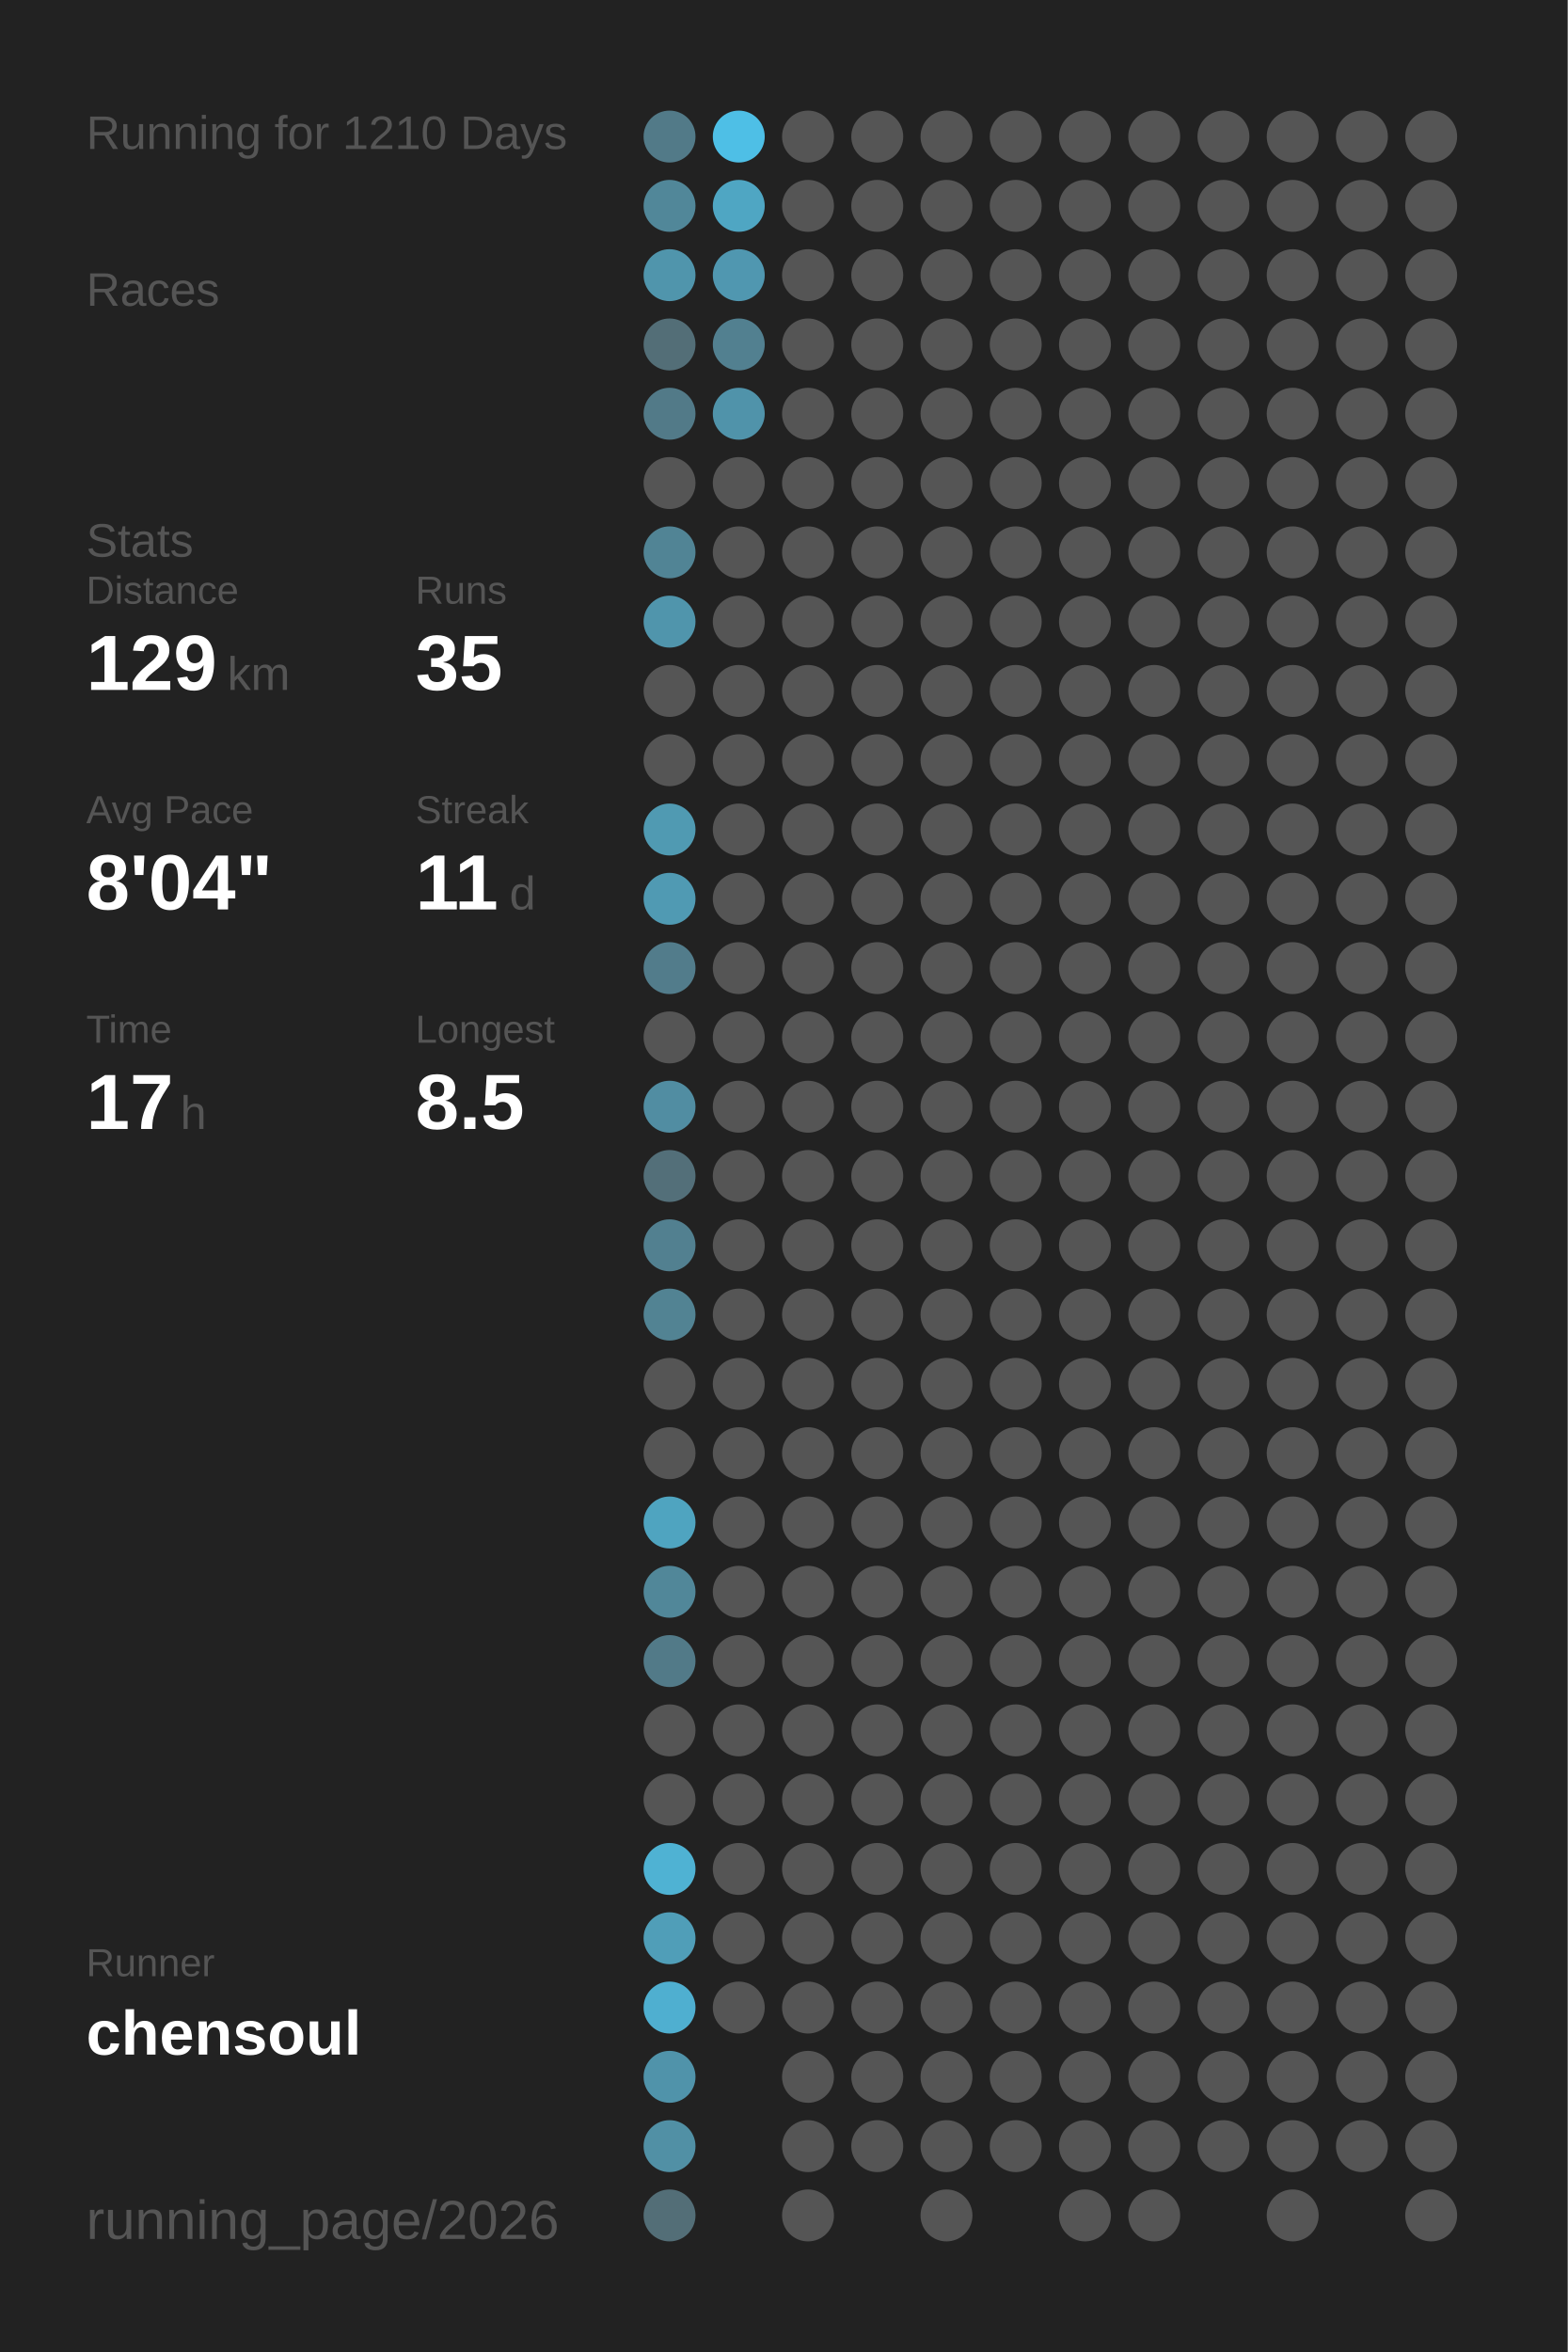
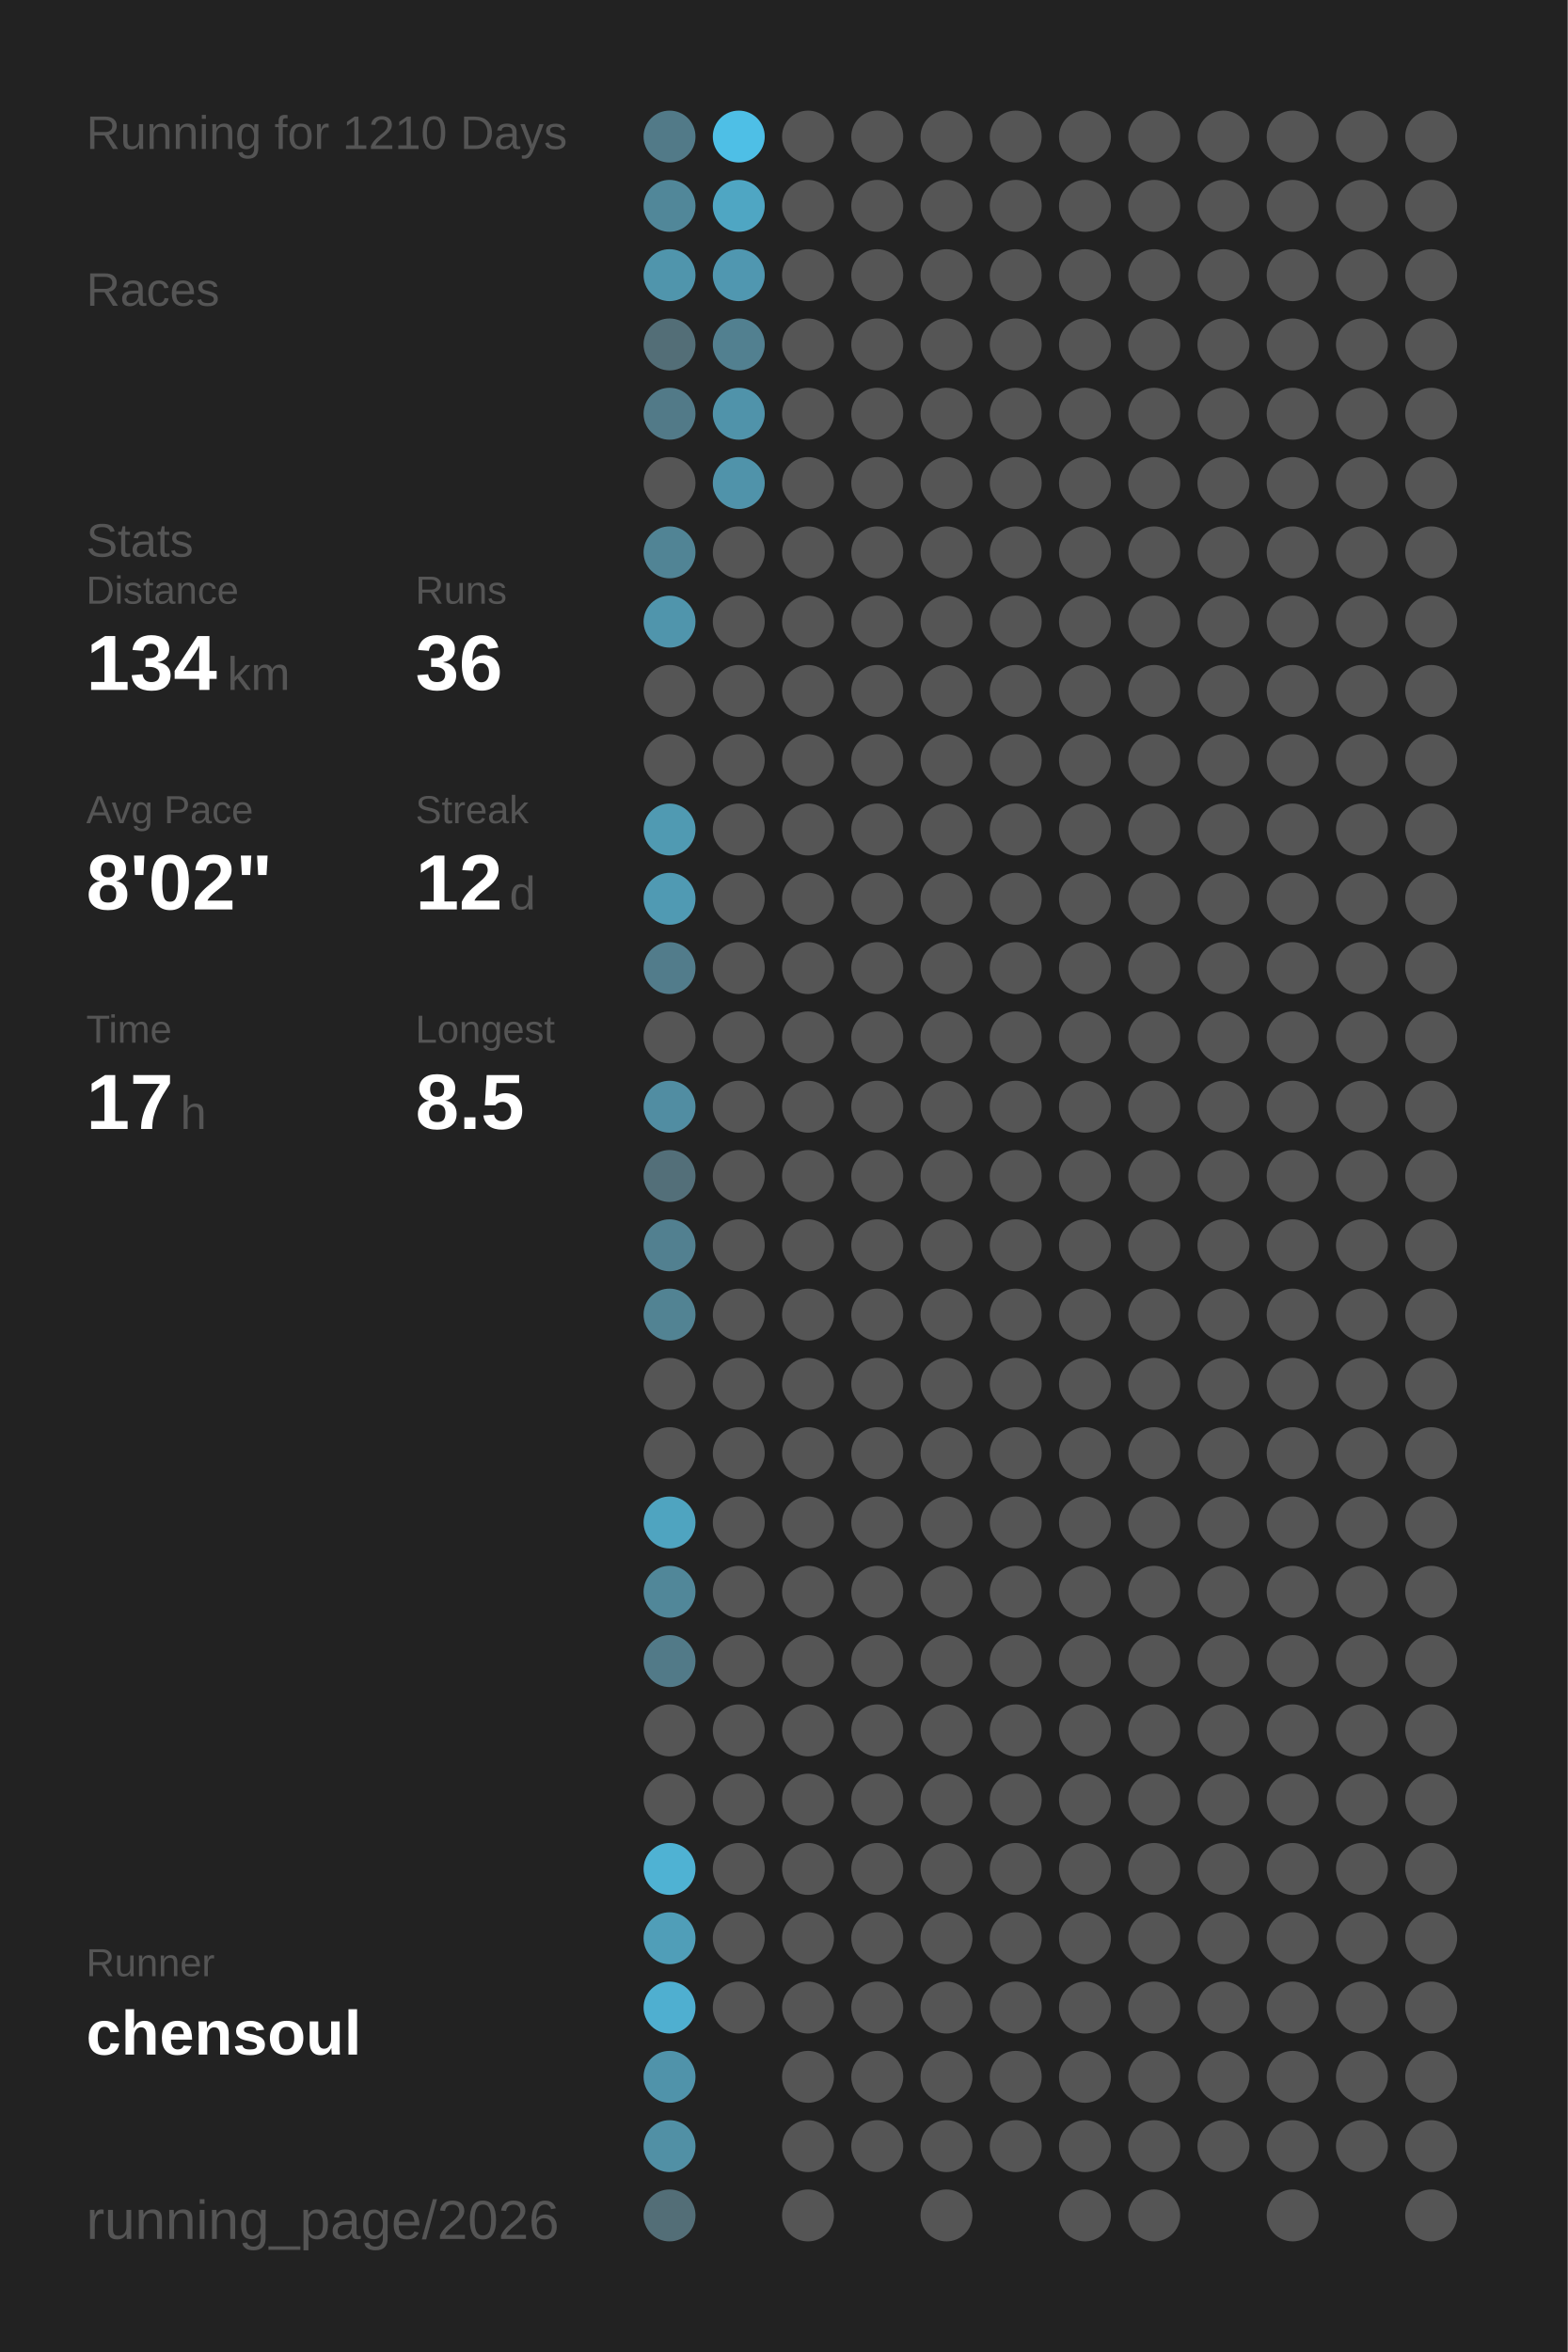
<svg xmlns="http://www.w3.org/2000/svg" baseProfile="full" height="300mm" version="1.1" viewBox="0,0,200,300" width="200mm">
  <defs />
  <rect fill="#222222" height="300" width="200" x="0" y="0" />
  <text fill="#555555" style="font-size:6px; font-family:Arial;" x="11" y="19">Running for 1210 Days</text>
  <text fill="#555555" style="font-size:6px; font-family:Arial;" x="11" y="39">Races</text>
  <text fill="#555555" style="font-size:6px; font-family:Arial;" x="11" y="71">Stats</text>
  <text fill="#555555" style="font-size:5px; font-family:Arial;" x="11" y="77">Distance</text>
-   <text fill="#FFFFFF" style="font-size:10px; font-family:Arial; font-weight:bold;" x="11" y="88">129</text>
+   <text fill="#FFFFFF" style="font-size:10px; font-family:Arial; font-weight:bold;" x="11" y="88">134</text>
  <text fill="#555555" style="font-size:6px; font-family:Arial;" x="29" y="88">km</text>
  <text fill="#555555" style="font-size:5px; font-family:Arial;" x="53" y="77">Runs</text>
-   <text fill="#FFFFFF" style="font-size:10px; font-family:Arial; font-weight:bold;" x="53" y="88">35</text>
+   <text fill="#FFFFFF" style="font-size:10px; font-family:Arial; font-weight:bold;" x="53" y="88">36</text>
  <text fill="#555555" style="font-size:5px; font-family:Arial;" x="11" y="105">Avg Pace</text>
-   <text fill="#FFFFFF" style="font-size:10px; font-family:Arial; font-weight:bold;" x="11" y="116">8'04"</text>
+   <text fill="#FFFFFF" style="font-size:10px; font-family:Arial; font-weight:bold;" x="11" y="116">8'02"</text>
  <text fill="#555555" style="font-size:5px; font-family:Arial;" x="53" y="105">Streak</text>
-   <text fill="#FFFFFF" style="font-size:10px; font-family:Arial; font-weight:bold;" x="53" y="116">11</text>
+   <text fill="#FFFFFF" style="font-size:10px; font-family:Arial; font-weight:bold;" x="53" y="116">12</text>
  <text fill="#555555" style="font-size:6px; font-family:Arial;" x="65" y="116">d</text>
  <text fill="#555555" style="font-size:5px; font-family:Arial;" x="11" y="133">Time</text>
  <text fill="#FFFFFF" style="font-size:10px; font-family:Arial; font-weight:bold;" x="11" y="144">17</text>
  <text fill="#555555" style="font-size:6px; font-family:Arial;" x="23" y="144">h</text>
  <text fill="#555555" style="font-size:5px; font-family:Arial;" x="53" y="133">Longest</text>
  <text fill="#FFFFFF" style="font-size:10px; font-family:Arial; font-weight:bold;" x="53" y="144">8.5</text>
  <text fill="#555555" style="font-size:5px; font-family:Arial;" x="11" y="252.065">Runner</text>
  <text fill="#FFFFFF" style="font-size:8px; font-family:Arial; font-weight:bold;" x="11" y="262.065">chensoul</text>
  <text fill="#555555" style="font-size:7px; font-family:Arial;" x="11" y="285.581">running_page/2026</text>
  <circle cx="85.417" cy="17.419" fill="#527a88" r="3.312" />
  <circle cx="85.417" cy="26.258" fill="#518799" r="3.312" />
  <circle cx="85.417" cy="35.097" fill="#5095ac" r="3.312" />
  <circle cx="85.417" cy="43.935" fill="#536e77" r="3.312" />
  <circle cx="85.417" cy="52.774" fill="#527a88" r="3.312" />
  <circle cx="85.417" cy="61.613" fill="#555555" r="3.312" />
  <circle cx="85.417" cy="70.452" fill="#518495" r="3.312" />
  <circle cx="85.417" cy="79.29" fill="#5095ac" r="3.312" />
  <circle cx="85.417" cy="88.129" fill="#555555" r="3.312" />
  <circle cx="85.417" cy="96.968" fill="#555555" r="3.312" />
  <circle cx="85.417" cy="105.806" fill="#509ab2" r="3.312" />
  <circle cx="85.417" cy="114.645" fill="#509ab3" r="3.312" />
  <circle cx="85.417" cy="123.484" fill="#527c8b" r="3.312" />
  <circle cx="85.417" cy="132.323" fill="#555555" r="3.312" />
  <circle cx="85.417" cy="141.161" fill="#518da2" r="3.312" />
  <circle cx="85.417" cy="150" fill="#536f79" r="3.312" />
  <circle cx="85.417" cy="158.839" fill="#528090" r="3.312" />
  <circle cx="85.417" cy="167.677" fill="#528393" r="3.312" />
  <circle cx="85.417" cy="176.516" fill="#555555" r="3.312" />
  <circle cx="85.417" cy="185.355" fill="#555555" r="3.312" />
  <circle cx="85.417" cy="194.194" fill="#4fa4c0" r="3.312" />
  <circle cx="85.417" cy="203.032" fill="#518799" r="3.312" />
  <circle cx="85.417" cy="211.871" fill="#527a88" r="3.312" />
  <circle cx="85.417" cy="220.71" fill="#555555" r="3.312" />
  <circle cx="85.417" cy="229.548" fill="#555555" r="3.312" />
  <circle cx="85.417" cy="238.387" fill="#4fb2d3" r="3.312" />
  <circle cx="85.417" cy="247.226" fill="#509eb8" r="3.312" />
  <circle cx="85.417" cy="256.065" fill="#4fafd0" r="3.312" />
  <circle cx="85.417" cy="264.903" fill="#5093aa" r="3.312" />
  <circle cx="85.417" cy="273.742" fill="#5190a5" r="3.312" />
  <circle cx="85.417" cy="282.581" fill="#536e77" r="3.312" />
  <circle cx="94.25" cy="17.419" fill="#4ebfe6" r="3.312" />
  <circle cx="94.25" cy="26.258" fill="#4fa6c3" r="3.312" />
  <circle cx="94.25" cy="35.097" fill="#5097b0" r="3.312" />
  <circle cx="94.25" cy="43.935" fill="#528090" r="3.312" />
  <circle cx="94.25" cy="52.774" fill="#5093aa" r="3.312" />
-   <circle cx="94.25" cy="61.613" fill="#555555" r="3.312" />
+   <circle cx="94.25" cy="61.613" fill="#5093aa" r="3.312" />
  <circle cx="94.25" cy="70.452" fill="#555555" r="3.312" />
  <circle cx="94.25" cy="79.29" fill="#555555" r="3.312" />
  <circle cx="94.25" cy="88.129" fill="#555555" r="3.312" />
  <circle cx="94.25" cy="96.968" fill="#555555" r="3.312" />
  <circle cx="94.25" cy="105.806" fill="#555555" r="3.312" />
  <circle cx="94.25" cy="114.645" fill="#555555" r="3.312" />
  <circle cx="94.25" cy="123.484" fill="#555555" r="3.312" />
  <circle cx="94.25" cy="132.323" fill="#555555" r="3.312" />
  <circle cx="94.25" cy="141.161" fill="#555555" r="3.312" />
  <circle cx="94.25" cy="150" fill="#555555" r="3.312" />
  <circle cx="94.25" cy="158.839" fill="#555555" r="3.312" />
  <circle cx="94.25" cy="167.677" fill="#555555" r="3.312" />
  <circle cx="94.25" cy="176.516" fill="#555555" r="3.312" />
  <circle cx="94.25" cy="185.355" fill="#555555" r="3.312" />
  <circle cx="94.25" cy="194.194" fill="#555555" r="3.312" />
  <circle cx="94.25" cy="203.032" fill="#555555" r="3.312" />
  <circle cx="94.25" cy="211.871" fill="#555555" r="3.312" />
  <circle cx="94.25" cy="220.71" fill="#555555" r="3.312" />
  <circle cx="94.25" cy="229.548" fill="#555555" r="3.312" />
  <circle cx="94.25" cy="238.387" fill="#555555" r="3.312" />
  <circle cx="94.25" cy="247.226" fill="#555555" r="3.312" />
  <circle cx="94.25" cy="256.065" fill="#555555" r="3.312" />
  <circle cx="103.083" cy="17.419" fill="#555555" r="3.312" />
  <circle cx="103.083" cy="26.258" fill="#555555" r="3.312" />
  <circle cx="103.083" cy="35.097" fill="#555555" r="3.312" />
  <circle cx="103.083" cy="43.935" fill="#555555" r="3.312" />
  <circle cx="103.083" cy="52.774" fill="#555555" r="3.312" />
  <circle cx="103.083" cy="61.613" fill="#555555" r="3.312" />
  <circle cx="103.083" cy="70.452" fill="#555555" r="3.312" />
  <circle cx="103.083" cy="79.29" fill="#555555" r="3.312" />
  <circle cx="103.083" cy="88.129" fill="#555555" r="3.312" />
  <circle cx="103.083" cy="96.968" fill="#555555" r="3.312" />
  <circle cx="103.083" cy="105.806" fill="#555555" r="3.312" />
  <circle cx="103.083" cy="114.645" fill="#555555" r="3.312" />
  <circle cx="103.083" cy="123.484" fill="#555555" r="3.312" />
  <circle cx="103.083" cy="132.323" fill="#555555" r="3.312" />
  <circle cx="103.083" cy="141.161" fill="#555555" r="3.312" />
  <circle cx="103.083" cy="150" fill="#555555" r="3.312" />
  <circle cx="103.083" cy="158.839" fill="#555555" r="3.312" />
  <circle cx="103.083" cy="167.677" fill="#555555" r="3.312" />
  <circle cx="103.083" cy="176.516" fill="#555555" r="3.312" />
  <circle cx="103.083" cy="185.355" fill="#555555" r="3.312" />
  <circle cx="103.083" cy="194.194" fill="#555555" r="3.312" />
  <circle cx="103.083" cy="203.032" fill="#555555" r="3.312" />
  <circle cx="103.083" cy="211.871" fill="#555555" r="3.312" />
  <circle cx="103.083" cy="220.71" fill="#555555" r="3.312" />
  <circle cx="103.083" cy="229.548" fill="#555555" r="3.312" />
  <circle cx="103.083" cy="238.387" fill="#555555" r="3.312" />
  <circle cx="103.083" cy="247.226" fill="#555555" r="3.312" />
  <circle cx="103.083" cy="256.065" fill="#555555" r="3.312" />
  <circle cx="103.083" cy="264.903" fill="#555555" r="3.312" />
  <circle cx="103.083" cy="273.742" fill="#555555" r="3.312" />
  <circle cx="103.083" cy="282.581" fill="#555555" r="3.312" />
  <circle cx="111.917" cy="17.419" fill="#555555" r="3.312" />
  <circle cx="111.917" cy="26.258" fill="#555555" r="3.312" />
  <circle cx="111.917" cy="35.097" fill="#555555" r="3.312" />
  <circle cx="111.917" cy="43.935" fill="#555555" r="3.312" />
  <circle cx="111.917" cy="52.774" fill="#555555" r="3.312" />
  <circle cx="111.917" cy="61.613" fill="#555555" r="3.312" />
  <circle cx="111.917" cy="70.452" fill="#555555" r="3.312" />
  <circle cx="111.917" cy="79.29" fill="#555555" r="3.312" />
  <circle cx="111.917" cy="88.129" fill="#555555" r="3.312" />
  <circle cx="111.917" cy="96.968" fill="#555555" r="3.312" />
  <circle cx="111.917" cy="105.806" fill="#555555" r="3.312" />
  <circle cx="111.917" cy="114.645" fill="#555555" r="3.312" />
  <circle cx="111.917" cy="123.484" fill="#555555" r="3.312" />
  <circle cx="111.917" cy="132.323" fill="#555555" r="3.312" />
  <circle cx="111.917" cy="141.161" fill="#555555" r="3.312" />
  <circle cx="111.917" cy="150" fill="#555555" r="3.312" />
  <circle cx="111.917" cy="158.839" fill="#555555" r="3.312" />
  <circle cx="111.917" cy="167.677" fill="#555555" r="3.312" />
  <circle cx="111.917" cy="176.516" fill="#555555" r="3.312" />
  <circle cx="111.917" cy="185.355" fill="#555555" r="3.312" />
  <circle cx="111.917" cy="194.194" fill="#555555" r="3.312" />
  <circle cx="111.917" cy="203.032" fill="#555555" r="3.312" />
  <circle cx="111.917" cy="211.871" fill="#555555" r="3.312" />
  <circle cx="111.917" cy="220.71" fill="#555555" r="3.312" />
  <circle cx="111.917" cy="229.548" fill="#555555" r="3.312" />
  <circle cx="111.917" cy="238.387" fill="#555555" r="3.312" />
  <circle cx="111.917" cy="247.226" fill="#555555" r="3.312" />
  <circle cx="111.917" cy="256.065" fill="#555555" r="3.312" />
  <circle cx="111.917" cy="264.903" fill="#555555" r="3.312" />
  <circle cx="111.917" cy="273.742" fill="#555555" r="3.312" />
  <circle cx="120.75" cy="17.419" fill="#555555" r="3.312" />
  <circle cx="120.75" cy="26.258" fill="#555555" r="3.312" />
  <circle cx="120.75" cy="35.097" fill="#555555" r="3.312" />
  <circle cx="120.75" cy="43.935" fill="#555555" r="3.312" />
  <circle cx="120.75" cy="52.774" fill="#555555" r="3.312" />
  <circle cx="120.75" cy="61.613" fill="#555555" r="3.312" />
  <circle cx="120.75" cy="70.452" fill="#555555" r="3.312" />
  <circle cx="120.75" cy="79.29" fill="#555555" r="3.312" />
  <circle cx="120.75" cy="88.129" fill="#555555" r="3.312" />
  <circle cx="120.75" cy="96.968" fill="#555555" r="3.312" />
  <circle cx="120.75" cy="105.806" fill="#555555" r="3.312" />
  <circle cx="120.75" cy="114.645" fill="#555555" r="3.312" />
  <circle cx="120.75" cy="123.484" fill="#555555" r="3.312" />
  <circle cx="120.75" cy="132.323" fill="#555555" r="3.312" />
  <circle cx="120.75" cy="141.161" fill="#555555" r="3.312" />
  <circle cx="120.75" cy="150" fill="#555555" r="3.312" />
  <circle cx="120.75" cy="158.839" fill="#555555" r="3.312" />
  <circle cx="120.75" cy="167.677" fill="#555555" r="3.312" />
  <circle cx="120.75" cy="176.516" fill="#555555" r="3.312" />
  <circle cx="120.75" cy="185.355" fill="#555555" r="3.312" />
  <circle cx="120.75" cy="194.194" fill="#555555" r="3.312" />
  <circle cx="120.75" cy="203.032" fill="#555555" r="3.312" />
  <circle cx="120.75" cy="211.871" fill="#555555" r="3.312" />
  <circle cx="120.75" cy="220.71" fill="#555555" r="3.312" />
  <circle cx="120.75" cy="229.548" fill="#555555" r="3.312" />
  <circle cx="120.75" cy="238.387" fill="#555555" r="3.312" />
  <circle cx="120.75" cy="247.226" fill="#555555" r="3.312" />
  <circle cx="120.75" cy="256.065" fill="#555555" r="3.312" />
  <circle cx="120.75" cy="264.903" fill="#555555" r="3.312" />
  <circle cx="120.75" cy="273.742" fill="#555555" r="3.312" />
  <circle cx="120.75" cy="282.581" fill="#555555" r="3.312" />
  <circle cx="129.583" cy="17.419" fill="#555555" r="3.312" />
  <circle cx="129.583" cy="26.258" fill="#555555" r="3.312" />
  <circle cx="129.583" cy="35.097" fill="#555555" r="3.312" />
  <circle cx="129.583" cy="43.935" fill="#555555" r="3.312" />
  <circle cx="129.583" cy="52.774" fill="#555555" r="3.312" />
  <circle cx="129.583" cy="61.613" fill="#555555" r="3.312" />
  <circle cx="129.583" cy="70.452" fill="#555555" r="3.312" />
  <circle cx="129.583" cy="79.29" fill="#555555" r="3.312" />
  <circle cx="129.583" cy="88.129" fill="#555555" r="3.312" />
  <circle cx="129.583" cy="96.968" fill="#555555" r="3.312" />
  <circle cx="129.583" cy="105.806" fill="#555555" r="3.312" />
  <circle cx="129.583" cy="114.645" fill="#555555" r="3.312" />
  <circle cx="129.583" cy="123.484" fill="#555555" r="3.312" />
  <circle cx="129.583" cy="132.323" fill="#555555" r="3.312" />
  <circle cx="129.583" cy="141.161" fill="#555555" r="3.312" />
  <circle cx="129.583" cy="150" fill="#555555" r="3.312" />
  <circle cx="129.583" cy="158.839" fill="#555555" r="3.312" />
  <circle cx="129.583" cy="167.677" fill="#555555" r="3.312" />
  <circle cx="129.583" cy="176.516" fill="#555555" r="3.312" />
  <circle cx="129.583" cy="185.355" fill="#555555" r="3.312" />
  <circle cx="129.583" cy="194.194" fill="#555555" r="3.312" />
  <circle cx="129.583" cy="203.032" fill="#555555" r="3.312" />
  <circle cx="129.583" cy="211.871" fill="#555555" r="3.312" />
  <circle cx="129.583" cy="220.71" fill="#555555" r="3.312" />
  <circle cx="129.583" cy="229.548" fill="#555555" r="3.312" />
  <circle cx="129.583" cy="238.387" fill="#555555" r="3.312" />
  <circle cx="129.583" cy="247.226" fill="#555555" r="3.312" />
  <circle cx="129.583" cy="256.065" fill="#555555" r="3.312" />
  <circle cx="129.583" cy="264.903" fill="#555555" r="3.312" />
  <circle cx="129.583" cy="273.742" fill="#555555" r="3.312" />
  <circle cx="138.417" cy="17.419" fill="#555555" r="3.312" />
  <circle cx="138.417" cy="26.258" fill="#555555" r="3.312" />
  <circle cx="138.417" cy="35.097" fill="#555555" r="3.312" />
  <circle cx="138.417" cy="43.935" fill="#555555" r="3.312" />
  <circle cx="138.417" cy="52.774" fill="#555555" r="3.312" />
  <circle cx="138.417" cy="61.613" fill="#555555" r="3.312" />
  <circle cx="138.417" cy="70.452" fill="#555555" r="3.312" />
  <circle cx="138.417" cy="79.29" fill="#555555" r="3.312" />
  <circle cx="138.417" cy="88.129" fill="#555555" r="3.312" />
  <circle cx="138.417" cy="96.968" fill="#555555" r="3.312" />
  <circle cx="138.417" cy="105.806" fill="#555555" r="3.312" />
  <circle cx="138.417" cy="114.645" fill="#555555" r="3.312" />
  <circle cx="138.417" cy="123.484" fill="#555555" r="3.312" />
  <circle cx="138.417" cy="132.323" fill="#555555" r="3.312" />
  <circle cx="138.417" cy="141.161" fill="#555555" r="3.312" />
  <circle cx="138.417" cy="150" fill="#555555" r="3.312" />
  <circle cx="138.417" cy="158.839" fill="#555555" r="3.312" />
  <circle cx="138.417" cy="167.677" fill="#555555" r="3.312" />
  <circle cx="138.417" cy="176.516" fill="#555555" r="3.312" />
  <circle cx="138.417" cy="185.355" fill="#555555" r="3.312" />
  <circle cx="138.417" cy="194.194" fill="#555555" r="3.312" />
  <circle cx="138.417" cy="203.032" fill="#555555" r="3.312" />
  <circle cx="138.417" cy="211.871" fill="#555555" r="3.312" />
  <circle cx="138.417" cy="220.71" fill="#555555" r="3.312" />
  <circle cx="138.417" cy="229.548" fill="#555555" r="3.312" />
  <circle cx="138.417" cy="238.387" fill="#555555" r="3.312" />
  <circle cx="138.417" cy="247.226" fill="#555555" r="3.312" />
  <circle cx="138.417" cy="256.065" fill="#555555" r="3.312" />
  <circle cx="138.417" cy="264.903" fill="#555555" r="3.312" />
  <circle cx="138.417" cy="273.742" fill="#555555" r="3.312" />
  <circle cx="138.417" cy="282.581" fill="#555555" r="3.312" />
  <circle cx="147.25" cy="17.419" fill="#555555" r="3.312" />
  <circle cx="147.25" cy="26.258" fill="#555555" r="3.312" />
  <circle cx="147.25" cy="35.097" fill="#555555" r="3.312" />
  <circle cx="147.25" cy="43.935" fill="#555555" r="3.312" />
  <circle cx="147.25" cy="52.774" fill="#555555" r="3.312" />
  <circle cx="147.25" cy="61.613" fill="#555555" r="3.312" />
  <circle cx="147.25" cy="70.452" fill="#555555" r="3.312" />
  <circle cx="147.25" cy="79.29" fill="#555555" r="3.312" />
  <circle cx="147.25" cy="88.129" fill="#555555" r="3.312" />
  <circle cx="147.25" cy="96.968" fill="#555555" r="3.312" />
  <circle cx="147.25" cy="105.806" fill="#555555" r="3.312" />
  <circle cx="147.25" cy="114.645" fill="#555555" r="3.312" />
  <circle cx="147.25" cy="123.484" fill="#555555" r="3.312" />
  <circle cx="147.25" cy="132.323" fill="#555555" r="3.312" />
  <circle cx="147.25" cy="141.161" fill="#555555" r="3.312" />
  <circle cx="147.25" cy="150" fill="#555555" r="3.312" />
  <circle cx="147.25" cy="158.839" fill="#555555" r="3.312" />
  <circle cx="147.25" cy="167.677" fill="#555555" r="3.312" />
  <circle cx="147.25" cy="176.516" fill="#555555" r="3.312" />
  <circle cx="147.25" cy="185.355" fill="#555555" r="3.312" />
  <circle cx="147.25" cy="194.194" fill="#555555" r="3.312" />
  <circle cx="147.25" cy="203.032" fill="#555555" r="3.312" />
  <circle cx="147.25" cy="211.871" fill="#555555" r="3.312" />
  <circle cx="147.25" cy="220.71" fill="#555555" r="3.312" />
  <circle cx="147.25" cy="229.548" fill="#555555" r="3.312" />
  <circle cx="147.25" cy="238.387" fill="#555555" r="3.312" />
  <circle cx="147.25" cy="247.226" fill="#555555" r="3.312" />
  <circle cx="147.25" cy="256.065" fill="#555555" r="3.312" />
  <circle cx="147.25" cy="264.903" fill="#555555" r="3.312" />
  <circle cx="147.25" cy="273.742" fill="#555555" r="3.312" />
  <circle cx="147.25" cy="282.581" fill="#555555" r="3.312" />
  <circle cx="156.083" cy="17.419" fill="#555555" r="3.312" />
  <circle cx="156.083" cy="26.258" fill="#555555" r="3.312" />
  <circle cx="156.083" cy="35.097" fill="#555555" r="3.312" />
  <circle cx="156.083" cy="43.935" fill="#555555" r="3.312" />
  <circle cx="156.083" cy="52.774" fill="#555555" r="3.312" />
  <circle cx="156.083" cy="61.613" fill="#555555" r="3.312" />
  <circle cx="156.083" cy="70.452" fill="#555555" r="3.312" />
  <circle cx="156.083" cy="79.29" fill="#555555" r="3.312" />
  <circle cx="156.083" cy="88.129" fill="#555555" r="3.312" />
  <circle cx="156.083" cy="96.968" fill="#555555" r="3.312" />
  <circle cx="156.083" cy="105.806" fill="#555555" r="3.312" />
  <circle cx="156.083" cy="114.645" fill="#555555" r="3.312" />
  <circle cx="156.083" cy="123.484" fill="#555555" r="3.312" />
  <circle cx="156.083" cy="132.323" fill="#555555" r="3.312" />
  <circle cx="156.083" cy="141.161" fill="#555555" r="3.312" />
  <circle cx="156.083" cy="150" fill="#555555" r="3.312" />
  <circle cx="156.083" cy="158.839" fill="#555555" r="3.312" />
  <circle cx="156.083" cy="167.677" fill="#555555" r="3.312" />
  <circle cx="156.083" cy="176.516" fill="#555555" r="3.312" />
  <circle cx="156.083" cy="185.355" fill="#555555" r="3.312" />
  <circle cx="156.083" cy="194.194" fill="#555555" r="3.312" />
  <circle cx="156.083" cy="203.032" fill="#555555" r="3.312" />
  <circle cx="156.083" cy="211.871" fill="#555555" r="3.312" />
  <circle cx="156.083" cy="220.71" fill="#555555" r="3.312" />
  <circle cx="156.083" cy="229.548" fill="#555555" r="3.312" />
  <circle cx="156.083" cy="238.387" fill="#555555" r="3.312" />
  <circle cx="156.083" cy="247.226" fill="#555555" r="3.312" />
  <circle cx="156.083" cy="256.065" fill="#555555" r="3.312" />
  <circle cx="156.083" cy="264.903" fill="#555555" r="3.312" />
  <circle cx="156.083" cy="273.742" fill="#555555" r="3.312" />
  <circle cx="164.917" cy="17.419" fill="#555555" r="3.312" />
  <circle cx="164.917" cy="26.258" fill="#555555" r="3.312" />
  <circle cx="164.917" cy="35.097" fill="#555555" r="3.312" />
  <circle cx="164.917" cy="43.935" fill="#555555" r="3.312" />
  <circle cx="164.917" cy="52.774" fill="#555555" r="3.312" />
  <circle cx="164.917" cy="61.613" fill="#555555" r="3.312" />
  <circle cx="164.917" cy="70.452" fill="#555555" r="3.312" />
  <circle cx="164.917" cy="79.29" fill="#555555" r="3.312" />
  <circle cx="164.917" cy="88.129" fill="#555555" r="3.312" />
  <circle cx="164.917" cy="96.968" fill="#555555" r="3.312" />
  <circle cx="164.917" cy="105.806" fill="#555555" r="3.312" />
  <circle cx="164.917" cy="114.645" fill="#555555" r="3.312" />
  <circle cx="164.917" cy="123.484" fill="#555555" r="3.312" />
  <circle cx="164.917" cy="132.323" fill="#555555" r="3.312" />
  <circle cx="164.917" cy="141.161" fill="#555555" r="3.312" />
  <circle cx="164.917" cy="150" fill="#555555" r="3.312" />
  <circle cx="164.917" cy="158.839" fill="#555555" r="3.312" />
  <circle cx="164.917" cy="167.677" fill="#555555" r="3.312" />
  <circle cx="164.917" cy="176.516" fill="#555555" r="3.312" />
  <circle cx="164.917" cy="185.355" fill="#555555" r="3.312" />
  <circle cx="164.917" cy="194.194" fill="#555555" r="3.312" />
  <circle cx="164.917" cy="203.032" fill="#555555" r="3.312" />
  <circle cx="164.917" cy="211.871" fill="#555555" r="3.312" />
  <circle cx="164.917" cy="220.71" fill="#555555" r="3.312" />
  <circle cx="164.917" cy="229.548" fill="#555555" r="3.312" />
  <circle cx="164.917" cy="238.387" fill="#555555" r="3.312" />
  <circle cx="164.917" cy="247.226" fill="#555555" r="3.312" />
  <circle cx="164.917" cy="256.065" fill="#555555" r="3.312" />
  <circle cx="164.917" cy="264.903" fill="#555555" r="3.312" />
  <circle cx="164.917" cy="273.742" fill="#555555" r="3.312" />
  <circle cx="164.917" cy="282.581" fill="#555555" r="3.312" />
  <circle cx="173.75" cy="17.419" fill="#555555" r="3.312" />
  <circle cx="173.75" cy="26.258" fill="#555555" r="3.312" />
  <circle cx="173.75" cy="35.097" fill="#555555" r="3.312" />
  <circle cx="173.75" cy="43.935" fill="#555555" r="3.312" />
  <circle cx="173.75" cy="52.774" fill="#555555" r="3.312" />
  <circle cx="173.75" cy="61.613" fill="#555555" r="3.312" />
  <circle cx="173.75" cy="70.452" fill="#555555" r="3.312" />
  <circle cx="173.75" cy="79.29" fill="#555555" r="3.312" />
  <circle cx="173.75" cy="88.129" fill="#555555" r="3.312" />
  <circle cx="173.75" cy="96.968" fill="#555555" r="3.312" />
  <circle cx="173.75" cy="105.806" fill="#555555" r="3.312" />
  <circle cx="173.75" cy="114.645" fill="#555555" r="3.312" />
  <circle cx="173.75" cy="123.484" fill="#555555" r="3.312" />
  <circle cx="173.75" cy="132.323" fill="#555555" r="3.312" />
  <circle cx="173.75" cy="141.161" fill="#555555" r="3.312" />
  <circle cx="173.75" cy="150" fill="#555555" r="3.312" />
  <circle cx="173.75" cy="158.839" fill="#555555" r="3.312" />
  <circle cx="173.75" cy="167.677" fill="#555555" r="3.312" />
  <circle cx="173.75" cy="176.516" fill="#555555" r="3.312" />
  <circle cx="173.75" cy="185.355" fill="#555555" r="3.312" />
  <circle cx="173.75" cy="194.194" fill="#555555" r="3.312" />
  <circle cx="173.75" cy="203.032" fill="#555555" r="3.312" />
  <circle cx="173.75" cy="211.871" fill="#555555" r="3.312" />
  <circle cx="173.75" cy="220.71" fill="#555555" r="3.312" />
  <circle cx="173.75" cy="229.548" fill="#555555" r="3.312" />
  <circle cx="173.75" cy="238.387" fill="#555555" r="3.312" />
  <circle cx="173.75" cy="247.226" fill="#555555" r="3.312" />
  <circle cx="173.75" cy="256.065" fill="#555555" r="3.312" />
  <circle cx="173.75" cy="264.903" fill="#555555" r="3.312" />
  <circle cx="173.75" cy="273.742" fill="#555555" r="3.312" />
  <circle cx="182.583" cy="17.419" fill="#555555" r="3.312" />
  <circle cx="182.583" cy="26.258" fill="#555555" r="3.312" />
  <circle cx="182.583" cy="35.097" fill="#555555" r="3.312" />
  <circle cx="182.583" cy="43.935" fill="#555555" r="3.312" />
  <circle cx="182.583" cy="52.774" fill="#555555" r="3.312" />
  <circle cx="182.583" cy="61.613" fill="#555555" r="3.312" />
  <circle cx="182.583" cy="70.452" fill="#555555" r="3.312" />
  <circle cx="182.583" cy="79.29" fill="#555555" r="3.312" />
  <circle cx="182.583" cy="88.129" fill="#555555" r="3.312" />
  <circle cx="182.583" cy="96.968" fill="#555555" r="3.312" />
  <circle cx="182.583" cy="105.806" fill="#555555" r="3.312" />
  <circle cx="182.583" cy="114.645" fill="#555555" r="3.312" />
  <circle cx="182.583" cy="123.484" fill="#555555" r="3.312" />
  <circle cx="182.583" cy="132.323" fill="#555555" r="3.312" />
  <circle cx="182.583" cy="141.161" fill="#555555" r="3.312" />
  <circle cx="182.583" cy="150" fill="#555555" r="3.312" />
  <circle cx="182.583" cy="158.839" fill="#555555" r="3.312" />
  <circle cx="182.583" cy="167.677" fill="#555555" r="3.312" />
  <circle cx="182.583" cy="176.516" fill="#555555" r="3.312" />
  <circle cx="182.583" cy="185.355" fill="#555555" r="3.312" />
  <circle cx="182.583" cy="194.194" fill="#555555" r="3.312" />
  <circle cx="182.583" cy="203.032" fill="#555555" r="3.312" />
  <circle cx="182.583" cy="211.871" fill="#555555" r="3.312" />
  <circle cx="182.583" cy="220.71" fill="#555555" r="3.312" />
  <circle cx="182.583" cy="229.548" fill="#555555" r="3.312" />
  <circle cx="182.583" cy="238.387" fill="#555555" r="3.312" />
  <circle cx="182.583" cy="247.226" fill="#555555" r="3.312" />
  <circle cx="182.583" cy="256.065" fill="#555555" r="3.312" />
  <circle cx="182.583" cy="264.903" fill="#555555" r="3.312" />
  <circle cx="182.583" cy="273.742" fill="#555555" r="3.312" />
  <circle cx="182.583" cy="282.581" fill="#555555" r="3.312" />
</svg>
